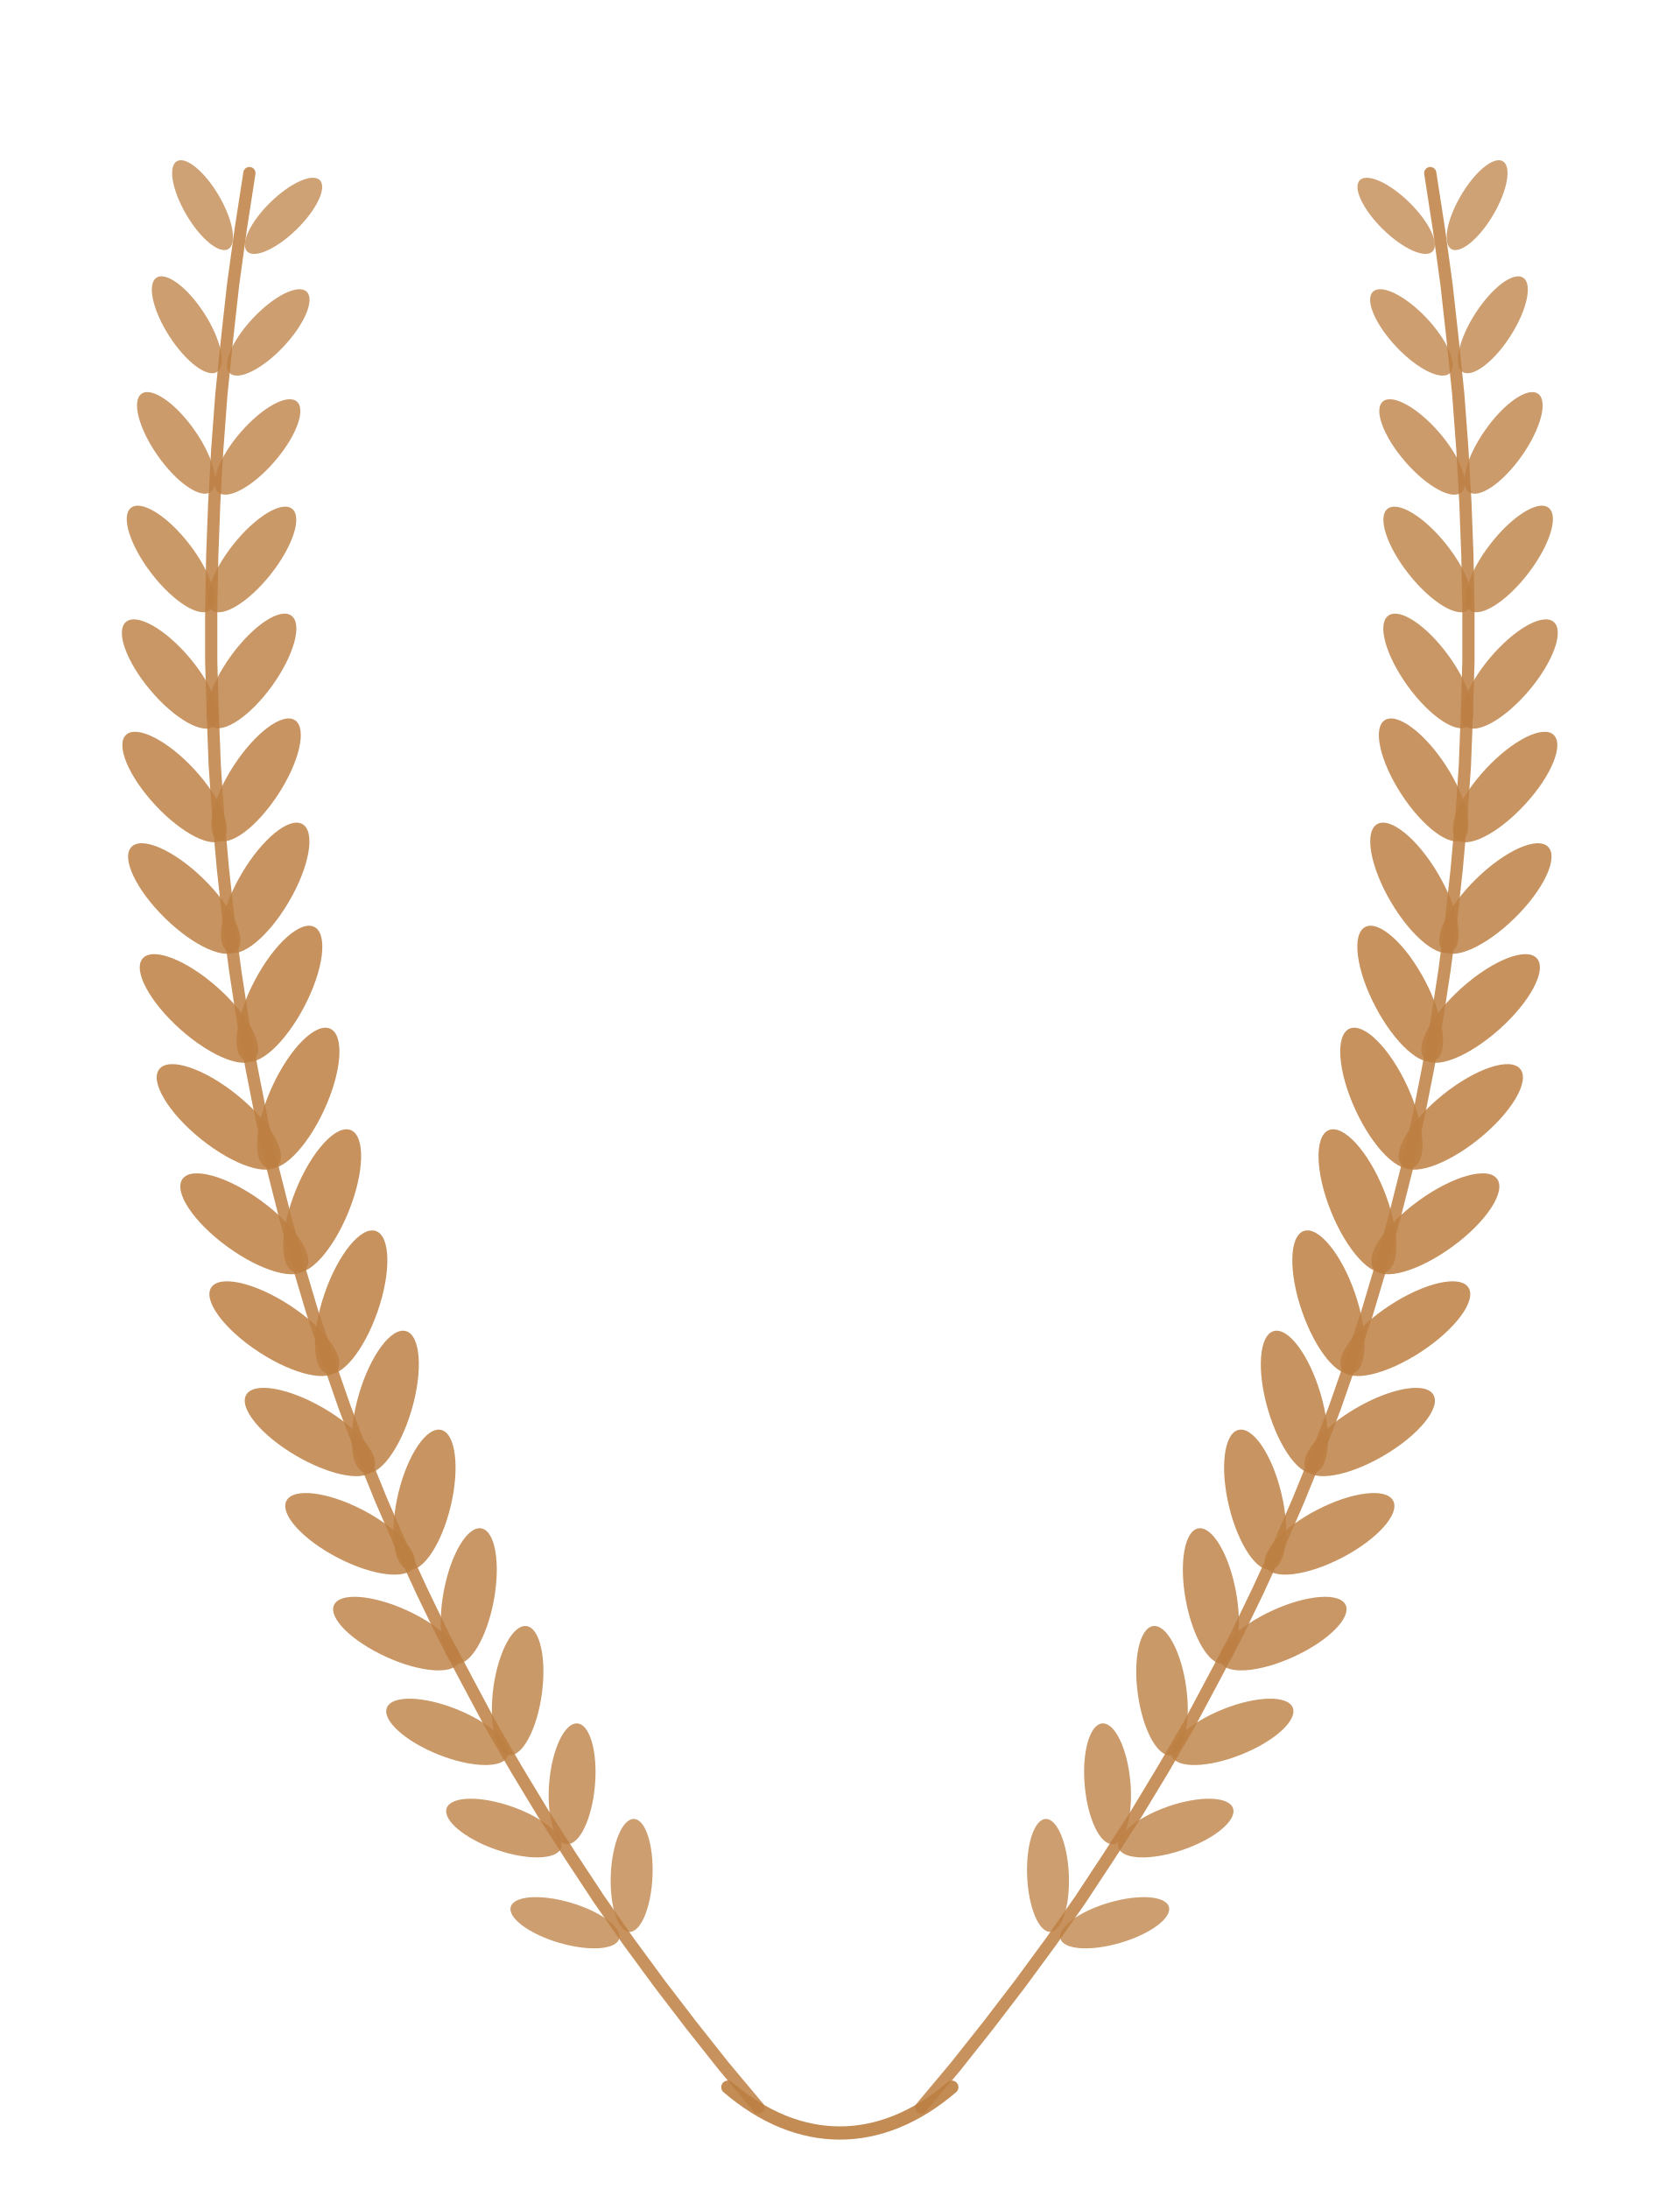
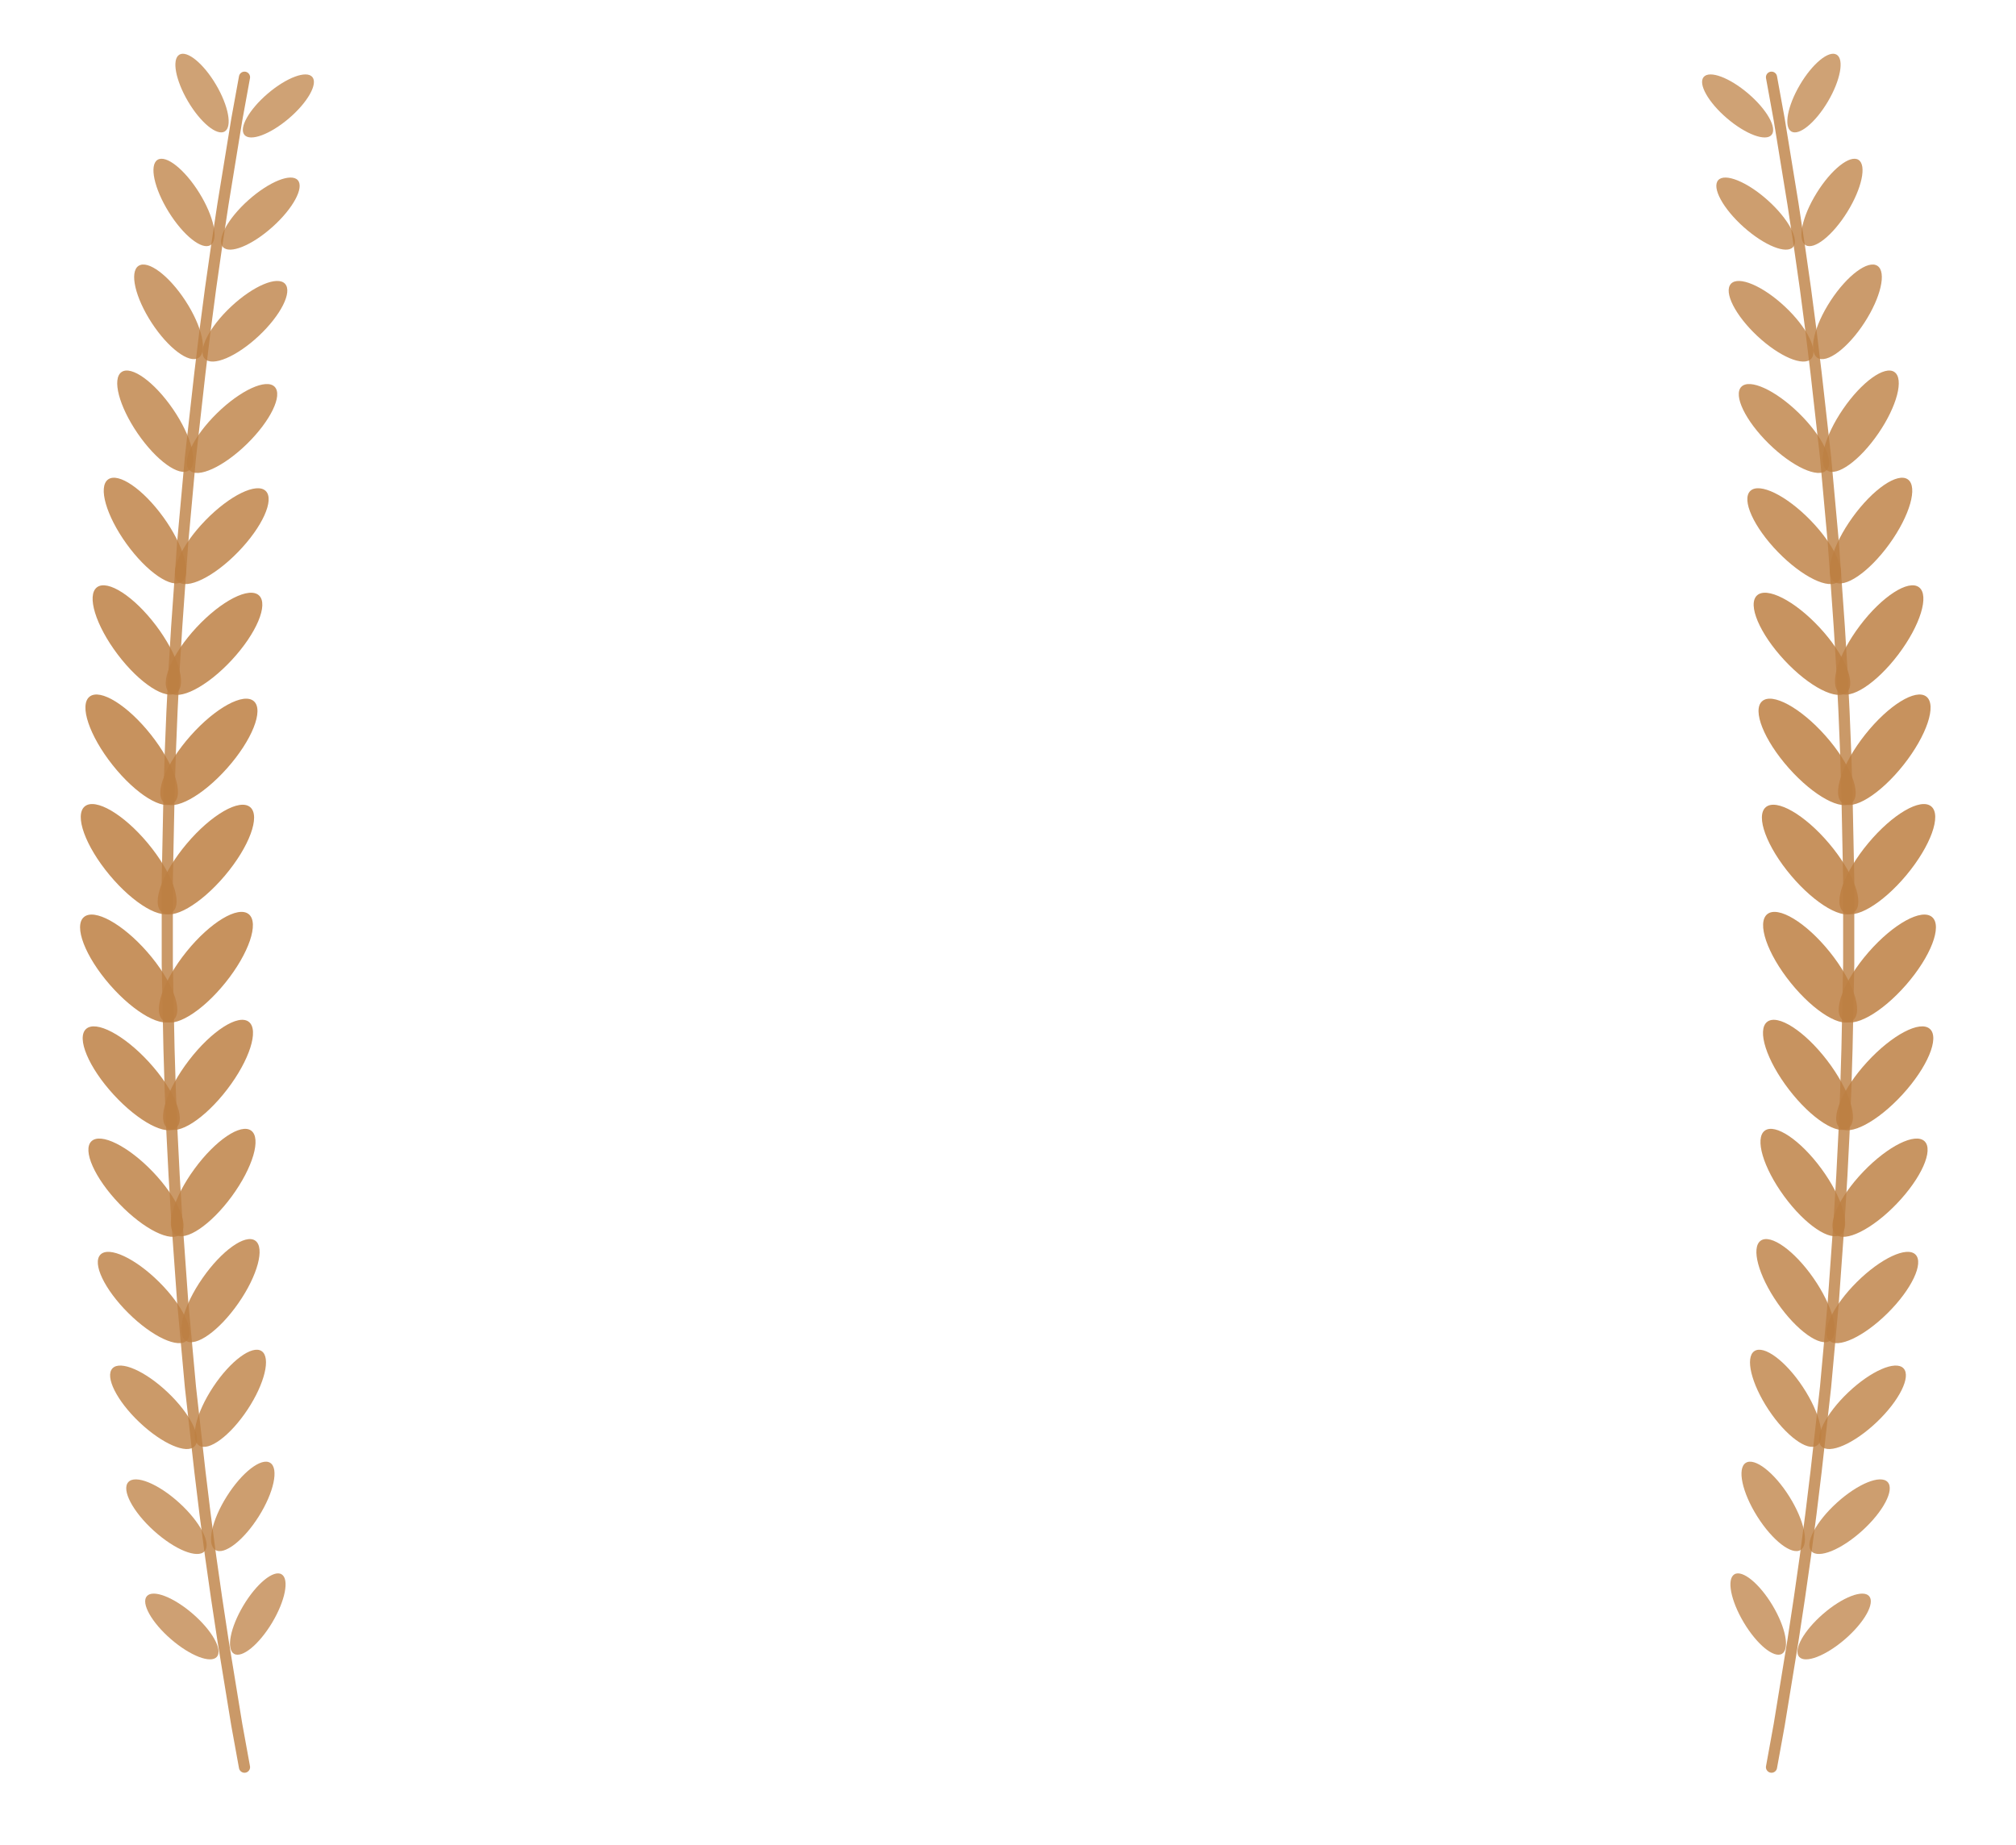
- <svg xmlns="http://www.w3.org/2000/svg" viewBox="0 0 330 430" fill="none">
-   <path d="M149.0 414.0 L142.3 406.0 L135.8 397.8 L129.6 389.7 L123.5 381.4 L117.7 373.1 L112.1 364.6 L106.7 356.2 L101.5 347.6 L96.5 339.0 L91.8 330.2 L87.2 321.5 L82.9 312.6 L78.8 303.7 L74.9 294.7 L71.2 285.6 L67.7 276.4 L64.5 267.2 L61.4 257.9 L58.6 248.5 L56.0 239.0 L53.6 229.5 L51.4 219.8 L49.5 210.2 L47.7 200.4 L46.2 190.6 L44.9 180.7 L43.8 170.7 L42.9 160.6 L42.2 150.5 L41.8 140.2 L41.5 130.0 L41.5 119.6 L41.7 109.2 L42.1 98.6 L42.7 88.1 L43.5 77.4 L44.6 66.7 L45.8 55.9 L47.3 45.0 L49.0 34.0" fill="none" stroke="#bd7f42" stroke-width="2.4" stroke-linecap="round" opacity=".85" />
-   <ellipse cx="111.0" cy="377.7" rx="11.1" ry="4.1" transform="rotate(-163.6 111.0 377.7)" fill="#bd7f42" opacity="0.76" />
-   <ellipse cx="124.1" cy="368.4" rx="11.1" ry="4.1" transform="rotate(-87.6 124.1 368.4)" fill="#bd7f42" opacity="0.76" />
-   <ellipse cx="99.0" cy="359.1" rx="11.9" ry="4.5" transform="rotate(-160.9 99.0 359.1)" fill="#bd7f42" opacity="0.78" />
-   <ellipse cx="112.4" cy="350.4" rx="11.9" ry="4.5" transform="rotate(-84.9 112.4 350.4)" fill="#bd7f42" opacity="0.78" />
-   <ellipse cx="87.9" cy="340.2" rx="12.8" ry="4.8" transform="rotate(-158.2 87.9 340.2)" fill="#bd7f42" opacity="0.80" />
-   <ellipse cx="101.7" cy="332.1" rx="12.8" ry="4.8" transform="rotate(-82.2 101.7 332.1)" fill="#bd7f42" opacity="0.80" />
-   <ellipse cx="77.9" cy="320.9" rx="13.5" ry="5.0" transform="rotate(-155.4 77.9 320.9)" fill="#bd7f42" opacity="0.81" />
-   <ellipse cx="92.1" cy="313.5" rx="13.5" ry="5.0" transform="rotate(-79.4 92.1 313.5)" fill="#bd7f42" opacity="0.81" />
-   <ellipse cx="68.8" cy="301.3" rx="14.1" ry="5.3" transform="rotate(-152.6 68.8 301.3)" fill="#bd7f42" opacity="0.83" />
-   <ellipse cx="83.4" cy="294.6" rx="14.1" ry="5.3" transform="rotate(-76.6 83.4 294.6)" fill="#bd7f42" opacity="0.83" />
-   <ellipse cx="60.9" cy="281.3" rx="14.5" ry="5.4" transform="rotate(-149.7 60.9 281.3)" fill="#bd7f42" opacity="0.84" />
-   <ellipse cx="75.7" cy="275.4" rx="14.5" ry="5.4" transform="rotate(-73.7 75.7 275.4)" fill="#bd7f42" opacity="0.84" />
-   <ellipse cx="53.9" cy="261.0" rx="14.8" ry="5.5" transform="rotate(-146.9 53.9 261.0)" fill="#bd7f42" opacity="0.85" />
-   <ellipse cx="69.0" cy="255.8" rx="14.8" ry="5.5" transform="rotate(-70.9 69.0 255.8)" fill="#bd7f42" opacity="0.85" />
-   <ellipse cx="48.0" cy="240.4" rx="15.0" ry="5.6" transform="rotate(-144.0 48.0 240.4)" fill="#bd7f42" opacity="0.85" />
-   <ellipse cx="63.3" cy="235.9" rx="15.0" ry="5.6" transform="rotate(-68.0 63.3 235.9)" fill="#bd7f42" opacity="0.85" />
-   <ellipse cx="43.0" cy="219.4" rx="15.0" ry="5.6" transform="rotate(-141.2 43.0 219.4)" fill="#bd7f42" opacity="0.85" />
-   <ellipse cx="58.6" cy="215.7" rx="15.0" ry="5.6" transform="rotate(-65.2 58.6 215.7)" fill="#bd7f42" opacity="0.85" />
-   <ellipse cx="39.1" cy="198.1" rx="14.8" ry="5.5" transform="rotate(-138.3 39.1 198.1)" fill="#bd7f42" opacity="0.85" />
-   <ellipse cx="54.9" cy="195.2" rx="14.8" ry="5.5" transform="rotate(-62.3 54.9 195.2)" fill="#bd7f42" opacity="0.85" />
-   <ellipse cx="36.2" cy="176.5" rx="14.5" ry="5.4" transform="rotate(-135.6 36.2 176.5)" fill="#bd7f42" opacity="0.84" />
-   <ellipse cx="52.1" cy="174.4" rx="14.5" ry="5.4" transform="rotate(-59.6 52.1 174.4)" fill="#bd7f42" opacity="0.84" />
-   <ellipse cx="34.3" cy="154.6" rx="14.0" ry="5.2" transform="rotate(-132.9 34.3 154.6)" fill="#bd7f42" opacity="0.83" />
-   <ellipse cx="50.3" cy="153.2" rx="14.0" ry="5.2" transform="rotate(-56.9 50.3 153.2)" fill="#bd7f42" opacity="0.83" />
-   <ellipse cx="33.4" cy="132.4" rx="13.4" ry="5.0" transform="rotate(-130.2 33.4 132.4)" fill="#bd7f42" opacity="0.81" />
-   <ellipse cx="49.4" cy="131.8" rx="13.4" ry="5.0" transform="rotate(-54.2 49.4 131.8)" fill="#bd7f42" opacity="0.81" />
-   <ellipse cx="33.5" cy="109.8" rx="12.7" ry="4.7" transform="rotate(-127.6 33.5 109.8)" fill="#bd7f42" opacity="0.80" />
-   <ellipse cx="49.5" cy="109.9" rx="12.7" ry="4.7" transform="rotate(-51.6 49.5 109.9)" fill="#bd7f42" opacity="0.80" />
-   <ellipse cx="34.6" cy="87.0" rx="11.8" ry="4.4" transform="rotate(-125.1 34.6 87.0)" fill="#bd7f42" opacity="0.78" />
-   <ellipse cx="50.6" cy="87.8" rx="11.8" ry="4.4" transform="rotate(-49.1 50.6 87.8)" fill="#bd7f42" opacity="0.78" />
-   <ellipse cx="36.7" cy="63.8" rx="11.0" ry="4.1" transform="rotate(-122.7 36.7 63.8)" fill="#bd7f42" opacity="0.76" />
-   <ellipse cx="52.7" cy="65.3" rx="11.0" ry="4.1" transform="rotate(-46.7 52.7 65.3)" fill="#bd7f42" opacity="0.76" />
-   <ellipse cx="39.8" cy="40.3" rx="10.0" ry="3.7" transform="rotate(-120.4 39.8 40.3)" fill="#bd7f42" opacity="0.73" />
-   <ellipse cx="55.7" cy="42.4" rx="10.0" ry="3.7" transform="rotate(-44.4 55.7 42.4)" fill="#bd7f42" opacity="0.73" />
-   <path d="M181.0 414.0 L187.7 406.0 L194.2 397.8 L200.4 389.7 L206.5 381.4 L212.3 373.1 L217.9 364.6 L223.3 356.2 L228.5 347.6 L233.5 339.0 L238.2 330.2 L242.8 321.5 L247.1 312.6 L251.2 303.7 L255.1 294.7 L258.8 285.6 L262.3 276.4 L265.5 267.2 L268.6 257.9 L271.4 248.5 L274.0 239.0 L276.4 229.5 L278.6 219.8 L280.5 210.2 L282.3 200.4 L283.8 190.6 L285.1 180.7 L286.2 170.7 L287.1 160.6 L287.8 150.5 L288.2 140.2 L288.5 130.0 L288.5 119.6 L288.3 109.2 L287.9 98.6 L287.3 88.1 L286.5 77.4 L285.4 66.7 L284.2 55.9 L282.7 45.0 L281.0 34.0" fill="none" stroke="#bd7f42" stroke-width="2.4" stroke-linecap="round" opacity=".85" />
-   <ellipse cx="205.9" cy="368.4" rx="11.1" ry="4.1" transform="rotate(-92.4 205.9 368.4)" fill="#bd7f42" opacity="0.76" />
-   <ellipse cx="219.0" cy="377.7" rx="11.1" ry="4.1" transform="rotate(-16.4 219.0 377.7)" fill="#bd7f42" opacity="0.76" />
-   <ellipse cx="217.6" cy="350.4" rx="11.9" ry="4.5" transform="rotate(-95.1 217.6 350.4)" fill="#bd7f42" opacity="0.78" />
-   <ellipse cx="231.0" cy="359.1" rx="11.9" ry="4.5" transform="rotate(-19.1 231.0 359.1)" fill="#bd7f42" opacity="0.78" />
-   <ellipse cx="228.3" cy="332.1" rx="12.8" ry="4.8" transform="rotate(-97.8 228.3 332.1)" fill="#bd7f42" opacity="0.80" />
-   <ellipse cx="242.1" cy="340.2" rx="12.8" ry="4.8" transform="rotate(-21.8 242.1 340.2)" fill="#bd7f42" opacity="0.80" />
-   <ellipse cx="237.9" cy="313.5" rx="13.5" ry="5.0" transform="rotate(-100.6 237.9 313.5)" fill="#bd7f42" opacity="0.81" />
-   <ellipse cx="252.1" cy="320.9" rx="13.5" ry="5.0" transform="rotate(-24.6 252.1 320.9)" fill="#bd7f42" opacity="0.81" />
-   <ellipse cx="246.6" cy="294.6" rx="14.1" ry="5.3" transform="rotate(-103.4 246.6 294.6)" fill="#bd7f42" opacity="0.83" />
-   <ellipse cx="261.2" cy="301.3" rx="14.1" ry="5.3" transform="rotate(-27.4 261.2 301.3)" fill="#bd7f42" opacity="0.83" />
-   <ellipse cx="254.3" cy="275.4" rx="14.5" ry="5.4" transform="rotate(-106.3 254.3 275.4)" fill="#bd7f42" opacity="0.84" />
-   <ellipse cx="269.1" cy="281.3" rx="14.5" ry="5.4" transform="rotate(-30.3 269.1 281.3)" fill="#bd7f42" opacity="0.84" />
-   <ellipse cx="261.0" cy="255.8" rx="14.8" ry="5.5" transform="rotate(-109.1 261.0 255.8)" fill="#bd7f42" opacity="0.85" />
-   <ellipse cx="276.1" cy="261.0" rx="14.8" ry="5.5" transform="rotate(-33.1 276.1 261.0)" fill="#bd7f42" opacity="0.85" />
-   <ellipse cx="266.7" cy="235.9" rx="15.0" ry="5.6" transform="rotate(-112.0 266.7 235.9)" fill="#bd7f42" opacity="0.85" />
-   <ellipse cx="282.0" cy="240.4" rx="15.0" ry="5.6" transform="rotate(-36.0 282.0 240.4)" fill="#bd7f42" opacity="0.85" />
-   <ellipse cx="271.4" cy="215.7" rx="15.0" ry="5.6" transform="rotate(-114.8 271.4 215.7)" fill="#bd7f42" opacity="0.85" />
-   <ellipse cx="287.0" cy="219.4" rx="15.0" ry="5.6" transform="rotate(-38.8 287.0 219.4)" fill="#bd7f42" opacity="0.85" />
-   <ellipse cx="275.1" cy="195.2" rx="14.8" ry="5.5" transform="rotate(-117.7 275.1 195.2)" fill="#bd7f42" opacity="0.85" />
-   <ellipse cx="290.9" cy="198.1" rx="14.8" ry="5.5" transform="rotate(-41.7 290.9 198.1)" fill="#bd7f42" opacity="0.85" />
-   <ellipse cx="277.9" cy="174.4" rx="14.5" ry="5.4" transform="rotate(-120.4 277.9 174.4)" fill="#bd7f42" opacity="0.84" />
-   <ellipse cx="293.8" cy="176.5" rx="14.5" ry="5.4" transform="rotate(-44.4 293.8 176.5)" fill="#bd7f42" opacity="0.84" />
-   <ellipse cx="279.7" cy="153.2" rx="14.0" ry="5.2" transform="rotate(-123.1 279.7 153.2)" fill="#bd7f42" opacity="0.83" />
-   <ellipse cx="295.7" cy="154.6" rx="14.0" ry="5.2" transform="rotate(-47.1 295.7 154.6)" fill="#bd7f42" opacity="0.83" />
-   <ellipse cx="280.6" cy="131.8" rx="13.4" ry="5.0" transform="rotate(-125.8 280.6 131.8)" fill="#bd7f42" opacity="0.81" />
-   <ellipse cx="296.6" cy="132.4" rx="13.4" ry="5.0" transform="rotate(-49.8 296.6 132.4)" fill="#bd7f42" opacity="0.81" />
-   <ellipse cx="280.5" cy="109.9" rx="12.7" ry="4.7" transform="rotate(-128.4 280.5 109.9)" fill="#bd7f42" opacity="0.80" />
-   <ellipse cx="296.5" cy="109.8" rx="12.7" ry="4.7" transform="rotate(-52.4 296.5 109.8)" fill="#bd7f42" opacity="0.80" />
-   <ellipse cx="279.4" cy="87.8" rx="11.8" ry="4.4" transform="rotate(-130.9 279.4 87.8)" fill="#bd7f42" opacity="0.78" />
-   <ellipse cx="295.4" cy="87.0" rx="11.8" ry="4.4" transform="rotate(-54.9 295.4 87.0)" fill="#bd7f42" opacity="0.78" />
-   <ellipse cx="277.3" cy="65.3" rx="11.0" ry="4.1" transform="rotate(-133.3 277.3 65.3)" fill="#bd7f42" opacity="0.76" />
-   <ellipse cx="293.3" cy="63.8" rx="11.0" ry="4.1" transform="rotate(-57.3 293.3 63.8)" fill="#bd7f42" opacity="0.76" />
-   <ellipse cx="274.3" cy="42.4" rx="10.0" ry="3.7" transform="rotate(-135.6 274.3 42.4)" fill="#bd7f42" opacity="0.73" />
-   <ellipse cx="290.2" cy="40.3" rx="10.0" ry="3.7" transform="rotate(-59.6 290.2 40.3)" fill="#bd7f42" opacity="0.73" />
-   <path d="M143.0 410.0 C157.0 422.0 173.0 422.0 187.0 410.0" fill="none" stroke="#bd7f42" stroke-width="2.6" stroke-linecap="round" opacity=".9" />
+ <svg xmlns="http://www.w3.org/2000/svg" viewBox="0 0 470 430" fill="none">
+   <path d="M57.0 412.0 L55.2 402.1 L53.6 392.3 L52.0 382.5 L50.5 372.6 L49.1 362.8 L47.8 352.9 L46.6 343.0 L45.5 333.2 L44.4 323.4 L43.5 313.5 L42.6 303.6 L41.9 293.8 L41.2 284.0 L40.6 274.1 L40.1 264.2 L39.7 254.4 L39.4 244.5 L39.2 234.7 L39.0 224.8 L39.0 215.0 L39.0 205.1 L39.2 195.3 L39.4 185.5 L39.7 175.6 L40.1 165.8 L40.6 155.9 L41.2 146.1 L41.9 136.2 L42.6 126.4 L43.5 116.5 L44.4 106.6 L45.5 96.8 L46.6 87.0 L47.8 77.1 L49.1 67.2 L50.5 57.4 L52.0 47.5 L53.6 37.7 L55.2 27.9 L57.0 18.0" fill="none" stroke="#bd7f42" stroke-width="2.6" stroke-linecap="round" opacity=".8" />
+   <ellipse cx="42.4" cy="379.2" rx="10.8" ry="3.9" transform="rotate(-139.1 42.4 379.2)" fill="#bd7f42" opacity="0.74" />
+   <ellipse cx="60.1" cy="376.3" rx="10.8" ry="3.9" transform="rotate(-59.1 60.1 376.3)" fill="#bd7f42" opacity="0.74" />
+   <ellipse cx="38.8" cy="353.6" rx="12.0" ry="4.4" transform="rotate(-137.8 38.8 353.6)" fill="#bd7f42" opacity="0.76" />
+   <ellipse cx="56.6" cy="351.2" rx="12.0" ry="4.4" transform="rotate(-57.8 56.6 351.2)" fill="#bd7f42" opacity="0.76" />
+   <ellipse cx="35.8" cy="328.1" rx="13.2" ry="4.8" transform="rotate(-136.5 35.8 328.1)" fill="#bd7f42" opacity="0.79" />
+   <ellipse cx="53.7" cy="326.0" rx="13.2" ry="4.8" transform="rotate(-56.5 53.7 326.0)" fill="#bd7f42" opacity="0.79" />
+   <ellipse cx="33.5" cy="302.5" rx="14.2" ry="5.1" transform="rotate(-135.2 33.5 302.5)" fill="#bd7f42" opacity="0.81" />
+   <ellipse cx="51.4" cy="300.9" rx="14.2" ry="5.1" transform="rotate(-55.2 51.4 300.9)" fill="#bd7f42" opacity="0.81" />
+   <ellipse cx="31.7" cy="276.9" rx="15.0" ry="5.4" transform="rotate(-133.8 31.7 276.9)" fill="#bd7f42" opacity="0.83" />
+   <ellipse cx="49.7" cy="275.7" rx="15.0" ry="5.4" transform="rotate(-53.8 49.7 275.7)" fill="#bd7f42" opacity="0.83" />
+   <ellipse cx="30.6" cy="251.4" rx="15.6" ry="5.6" transform="rotate(-132.5 30.6 251.4)" fill="#bd7f42" opacity="0.84" />
+   <ellipse cx="48.5" cy="250.6" rx="15.6" ry="5.6" transform="rotate(-52.5 48.5 250.6)" fill="#bd7f42" opacity="0.84" />
+   <ellipse cx="30.0" cy="225.8" rx="15.9" ry="5.8" transform="rotate(-131.1 30.0 225.8)" fill="#bd7f42" opacity="0.85" />
+   <ellipse cx="48.0" cy="225.5" rx="15.9" ry="5.8" transform="rotate(-51.1 48.0 225.5)" fill="#bd7f42" opacity="0.85" />
+   <ellipse cx="30.0" cy="200.3" rx="16.0" ry="5.8" transform="rotate(-129.8 30.0 200.3)" fill="#bd7f42" opacity="0.85" />
+   <ellipse cx="48.0" cy="200.4" rx="16.0" ry="5.8" transform="rotate(-49.8 48.0 200.4)" fill="#bd7f42" opacity="0.85" />
+   <ellipse cx="30.7" cy="174.8" rx="15.8" ry="5.7" transform="rotate(-128.4 30.7 174.8)" fill="#bd7f42" opacity="0.85" />
+   <ellipse cx="48.7" cy="175.3" rx="15.8" ry="5.7" transform="rotate(-48.4 48.7 175.3)" fill="#bd7f42" opacity="0.85" />
+   <ellipse cx="31.9" cy="149.2" rx="15.4" ry="5.6" transform="rotate(-127.1 31.9 149.2)" fill="#bd7f42" opacity="0.84" />
+   <ellipse cx="49.9" cy="150.1" rx="15.4" ry="5.6" transform="rotate(-47.1 49.9 150.1)" fill="#bd7f42" opacity="0.84" />
+   <ellipse cx="33.8" cy="123.7" rx="14.7" ry="5.3" transform="rotate(-125.8 33.8 123.7)" fill="#bd7f42" opacity="0.82" />
+   <ellipse cx="51.7" cy="125.0" rx="14.7" ry="5.3" transform="rotate(-45.8 51.7 125.0)" fill="#bd7f42" opacity="0.82" />
+   <ellipse cx="36.2" cy="98.2" rx="13.9" ry="5.0" transform="rotate(-124.4 36.2 98.2)" fill="#bd7f42" opacity="0.80" />
+   <ellipse cx="54.1" cy="99.9" rx="13.9" ry="5.0" transform="rotate(-44.4 54.1 99.9)" fill="#bd7f42" opacity="0.80" />
+   <ellipse cx="39.3" cy="72.7" rx="12.8" ry="4.7" transform="rotate(-123.1 39.3 72.7)" fill="#bd7f42" opacity="0.78" />
+   <ellipse cx="57.1" cy="74.9" rx="12.8" ry="4.7" transform="rotate(-43.1 57.1 74.9)" fill="#bd7f42" opacity="0.78" />
+   <ellipse cx="42.9" cy="47.2" rx="11.7" ry="4.2" transform="rotate(-121.8 42.9 47.2)" fill="#bd7f42" opacity="0.76" />
+   <ellipse cx="60.7" cy="49.8" rx="11.7" ry="4.2" transform="rotate(-41.8 60.7 49.8)" fill="#bd7f42" opacity="0.76" />
+   <ellipse cx="47.1" cy="21.7" rx="10.4" ry="3.8" transform="rotate(-120.5 47.1 21.7)" fill="#bd7f42" opacity="0.73" />
+   <ellipse cx="64.9" cy="24.7" rx="10.4" ry="3.8" transform="rotate(-40.5 64.9 24.7)" fill="#bd7f42" opacity="0.73" />
+   <path d="M413.0 412.0 L414.8 402.1 L416.4 392.3 L418.0 382.5 L419.5 372.6 L420.9 362.8 L422.2 352.9 L423.4 343.0 L424.5 333.2 L425.6 323.4 L426.5 313.5 L427.4 303.6 L428.1 293.8 L428.8 284.0 L429.4 274.1 L429.9 264.2 L430.3 254.4 L430.6 244.5 L430.8 234.7 L431.0 224.8 L431.0 215.0 L431.0 205.1 L430.8 195.3 L430.6 185.5 L430.3 175.6 L429.9 165.8 L429.4 155.9 L428.8 146.1 L428.1 136.2 L427.4 126.4 L426.5 116.5 L425.6 106.6 L424.5 96.8 L423.4 87.0 L422.2 77.1 L420.9 67.2 L419.5 57.4 L418.0 47.5 L416.4 37.7 L414.8 27.9 L413.0 18.0" fill="none" stroke="#bd7f42" stroke-width="2.6" stroke-linecap="round" opacity=".8" />
+   <ellipse cx="409.9" cy="376.3" rx="10.8" ry="3.9" transform="rotate(-120.9 409.9 376.3)" fill="#bd7f42" opacity="0.74" />
+   <ellipse cx="427.6" cy="379.2" rx="10.8" ry="3.9" transform="rotate(-40.9 427.6 379.2)" fill="#bd7f42" opacity="0.74" />
+   <ellipse cx="413.4" cy="351.2" rx="12.0" ry="4.4" transform="rotate(-122.2 413.4 351.2)" fill="#bd7f42" opacity="0.76" />
+   <ellipse cx="431.2" cy="353.6" rx="12.0" ry="4.4" transform="rotate(-42.2 431.2 353.6)" fill="#bd7f42" opacity="0.76" />
+   <ellipse cx="416.3" cy="326.0" rx="13.2" ry="4.8" transform="rotate(-123.5 416.3 326.0)" fill="#bd7f42" opacity="0.79" />
+   <ellipse cx="434.2" cy="328.1" rx="13.2" ry="4.8" transform="rotate(-43.5 434.2 328.1)" fill="#bd7f42" opacity="0.79" />
+   <ellipse cx="418.6" cy="300.9" rx="14.2" ry="5.1" transform="rotate(-124.8 418.6 300.9)" fill="#bd7f42" opacity="0.81" />
+   <ellipse cx="436.5" cy="302.5" rx="14.2" ry="5.1" transform="rotate(-44.8 436.5 302.5)" fill="#bd7f42" opacity="0.81" />
+   <ellipse cx="420.3" cy="275.7" rx="15.0" ry="5.4" transform="rotate(-126.2 420.3 275.7)" fill="#bd7f42" opacity="0.83" />
+   <ellipse cx="438.3" cy="276.9" rx="15.0" ry="5.4" transform="rotate(-46.2 438.3 276.9)" fill="#bd7f42" opacity="0.83" />
+   <ellipse cx="421.5" cy="250.6" rx="15.6" ry="5.6" transform="rotate(-127.5 421.5 250.6)" fill="#bd7f42" opacity="0.84" />
+   <ellipse cx="439.4" cy="251.4" rx="15.6" ry="5.6" transform="rotate(-47.5 439.4 251.4)" fill="#bd7f42" opacity="0.84" />
+   <ellipse cx="422.0" cy="225.5" rx="15.9" ry="5.8" transform="rotate(-128.9 422.0 225.5)" fill="#bd7f42" opacity="0.85" />
+   <ellipse cx="440.0" cy="225.8" rx="15.9" ry="5.8" transform="rotate(-48.9 440.0 225.8)" fill="#bd7f42" opacity="0.85" />
+   <ellipse cx="422.0" cy="200.4" rx="16.0" ry="5.8" transform="rotate(-130.2 422.0 200.4)" fill="#bd7f42" opacity="0.85" />
+   <ellipse cx="440.0" cy="200.3" rx="16.0" ry="5.8" transform="rotate(-50.2 440.0 200.3)" fill="#bd7f42" opacity="0.85" />
+   <ellipse cx="421.3" cy="175.3" rx="15.8" ry="5.7" transform="rotate(-131.6 421.3 175.3)" fill="#bd7f42" opacity="0.85" />
+   <ellipse cx="439.3" cy="174.8" rx="15.8" ry="5.7" transform="rotate(-51.6 439.3 174.8)" fill="#bd7f42" opacity="0.85" />
+   <ellipse cx="420.1" cy="150.1" rx="15.4" ry="5.6" transform="rotate(-132.9 420.1 150.1)" fill="#bd7f42" opacity="0.84" />
+   <ellipse cx="438.1" cy="149.2" rx="15.4" ry="5.6" transform="rotate(-52.9 438.1 149.2)" fill="#bd7f42" opacity="0.84" />
+   <ellipse cx="418.3" cy="125.0" rx="14.7" ry="5.3" transform="rotate(-134.2 418.3 125.0)" fill="#bd7f42" opacity="0.82" />
+   <ellipse cx="436.2" cy="123.7" rx="14.7" ry="5.3" transform="rotate(-54.2 436.2 123.7)" fill="#bd7f42" opacity="0.82" />
+   <ellipse cx="415.9" cy="99.9" rx="13.9" ry="5.0" transform="rotate(-135.6 415.9 99.9)" fill="#bd7f42" opacity="0.80" />
+   <ellipse cx="433.8" cy="98.2" rx="13.9" ry="5.0" transform="rotate(-55.6 433.8 98.2)" fill="#bd7f42" opacity="0.80" />
+   <ellipse cx="412.9" cy="74.9" rx="12.8" ry="4.7" transform="rotate(-136.9 412.9 74.9)" fill="#bd7f42" opacity="0.78" />
+   <ellipse cx="430.7" cy="72.7" rx="12.8" ry="4.7" transform="rotate(-56.9 430.7 72.7)" fill="#bd7f42" opacity="0.78" />
+   <ellipse cx="409.3" cy="49.8" rx="11.7" ry="4.2" transform="rotate(-138.2 409.3 49.8)" fill="#bd7f42" opacity="0.76" />
+   <ellipse cx="427.1" cy="47.2" rx="11.7" ry="4.2" transform="rotate(-58.2 427.1 47.2)" fill="#bd7f42" opacity="0.76" />
+   <ellipse cx="405.1" cy="24.7" rx="10.4" ry="3.8" transform="rotate(-139.5 405.1 24.7)" fill="#bd7f42" opacity="0.73" />
+   <ellipse cx="422.9" cy="21.7" rx="10.4" ry="3.8" transform="rotate(-59.5 422.9 21.7)" fill="#bd7f42" opacity="0.73" />
</svg>
